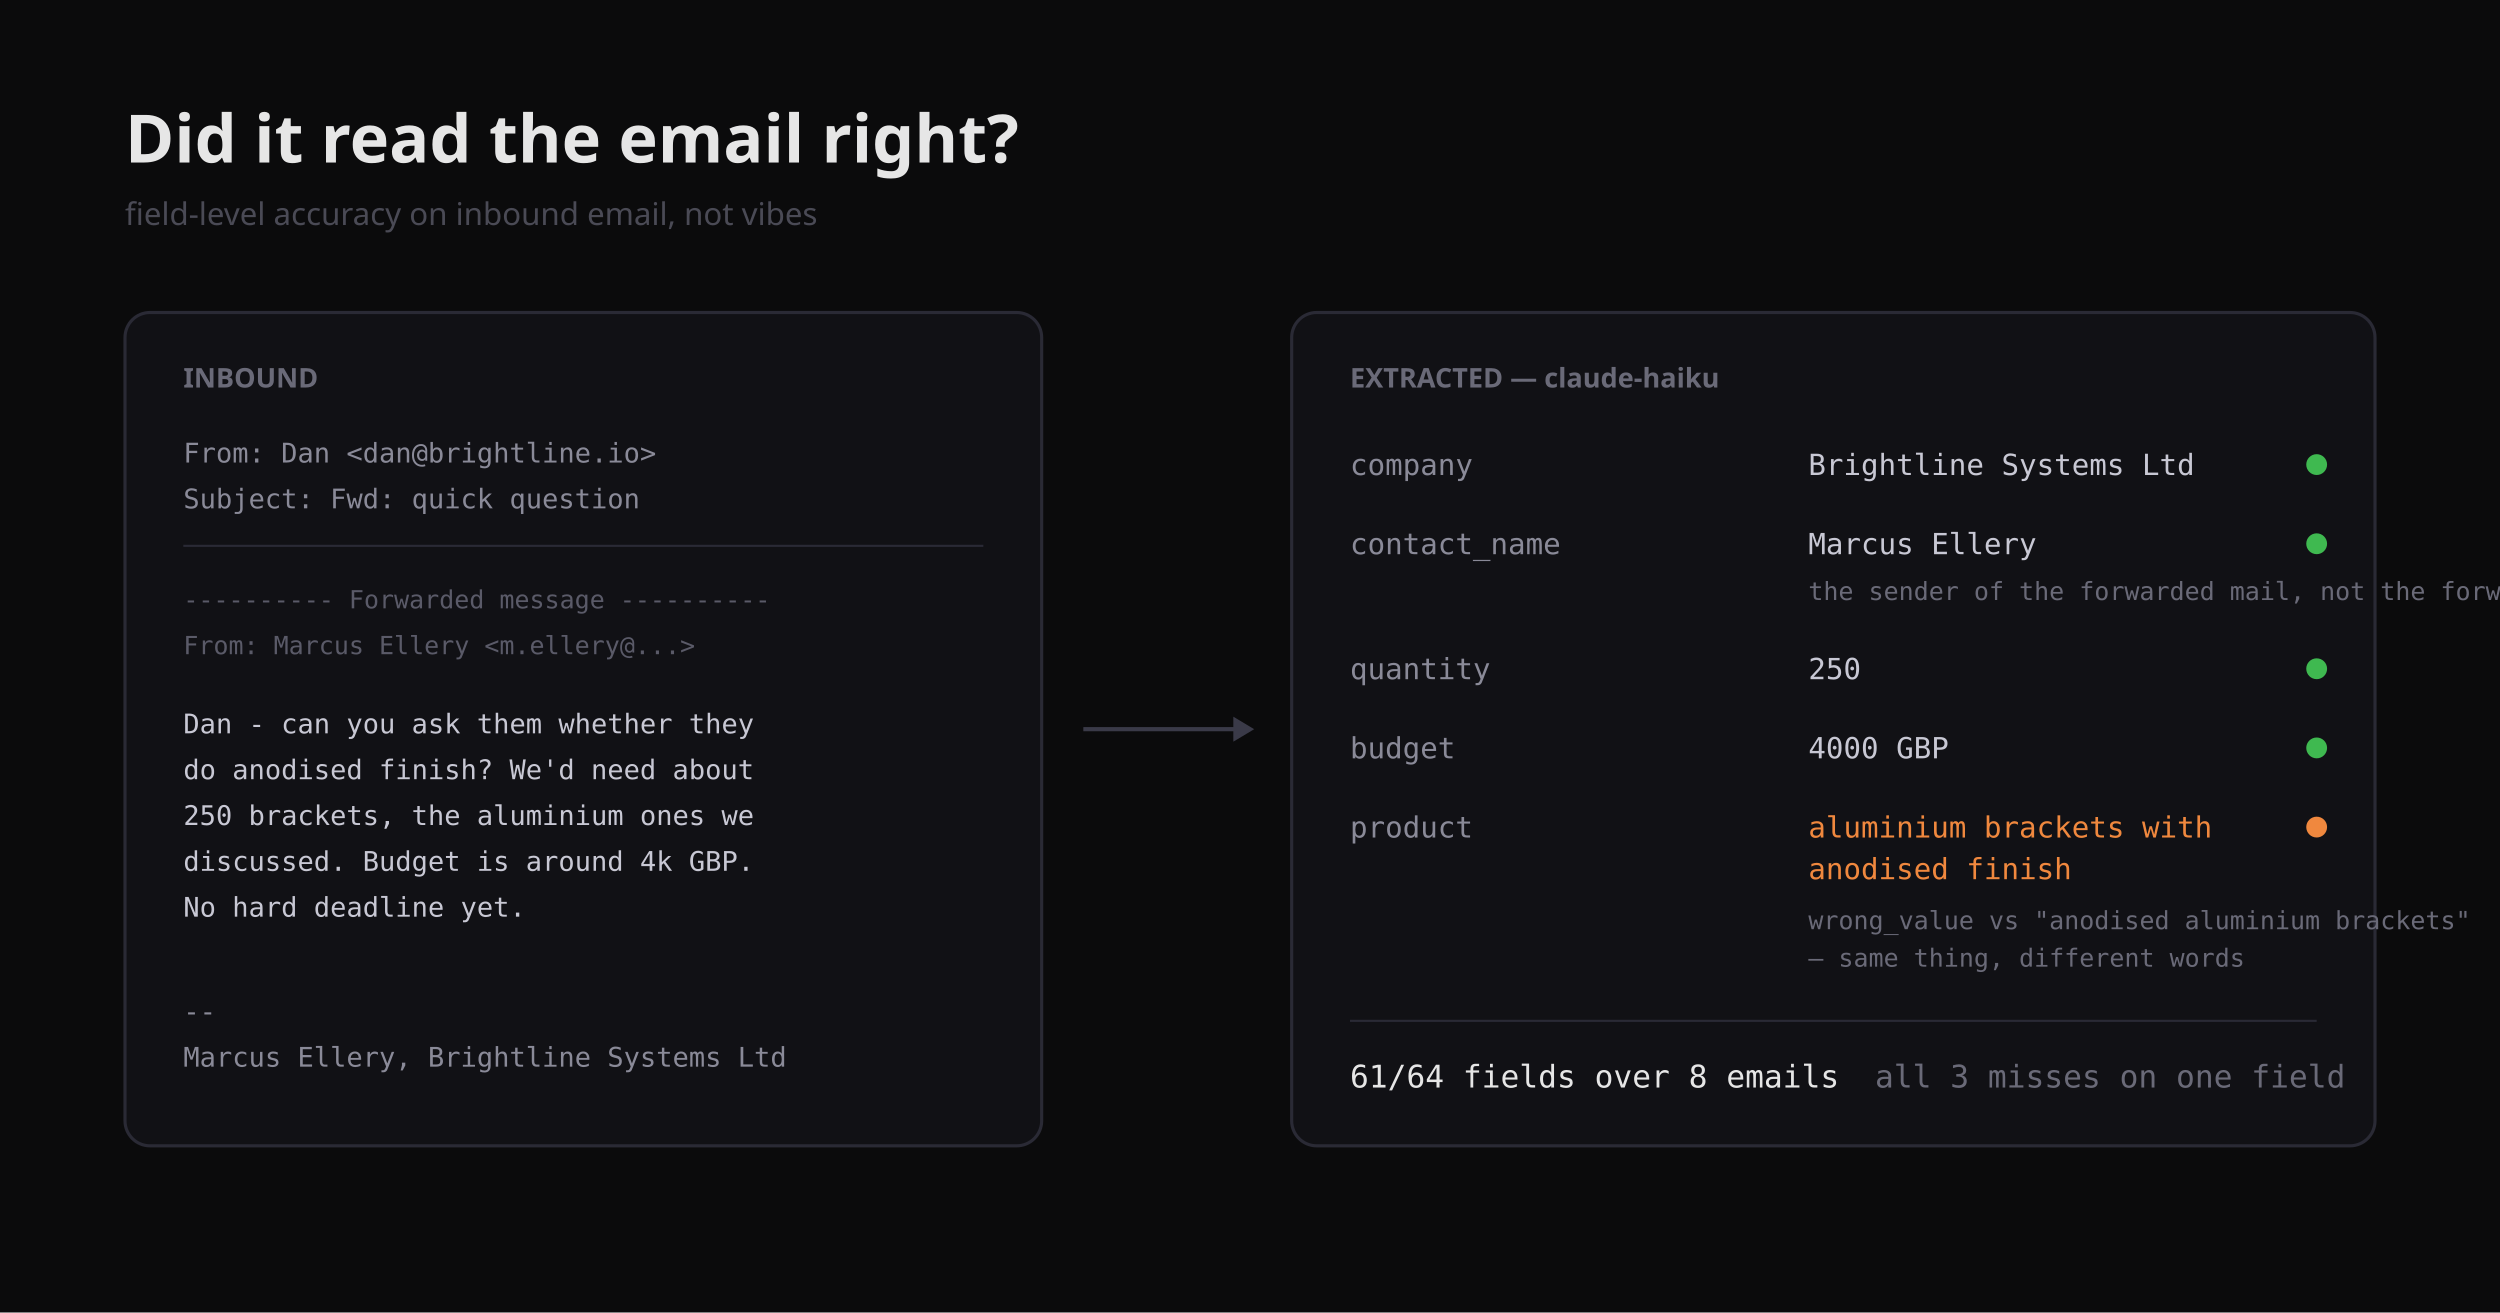
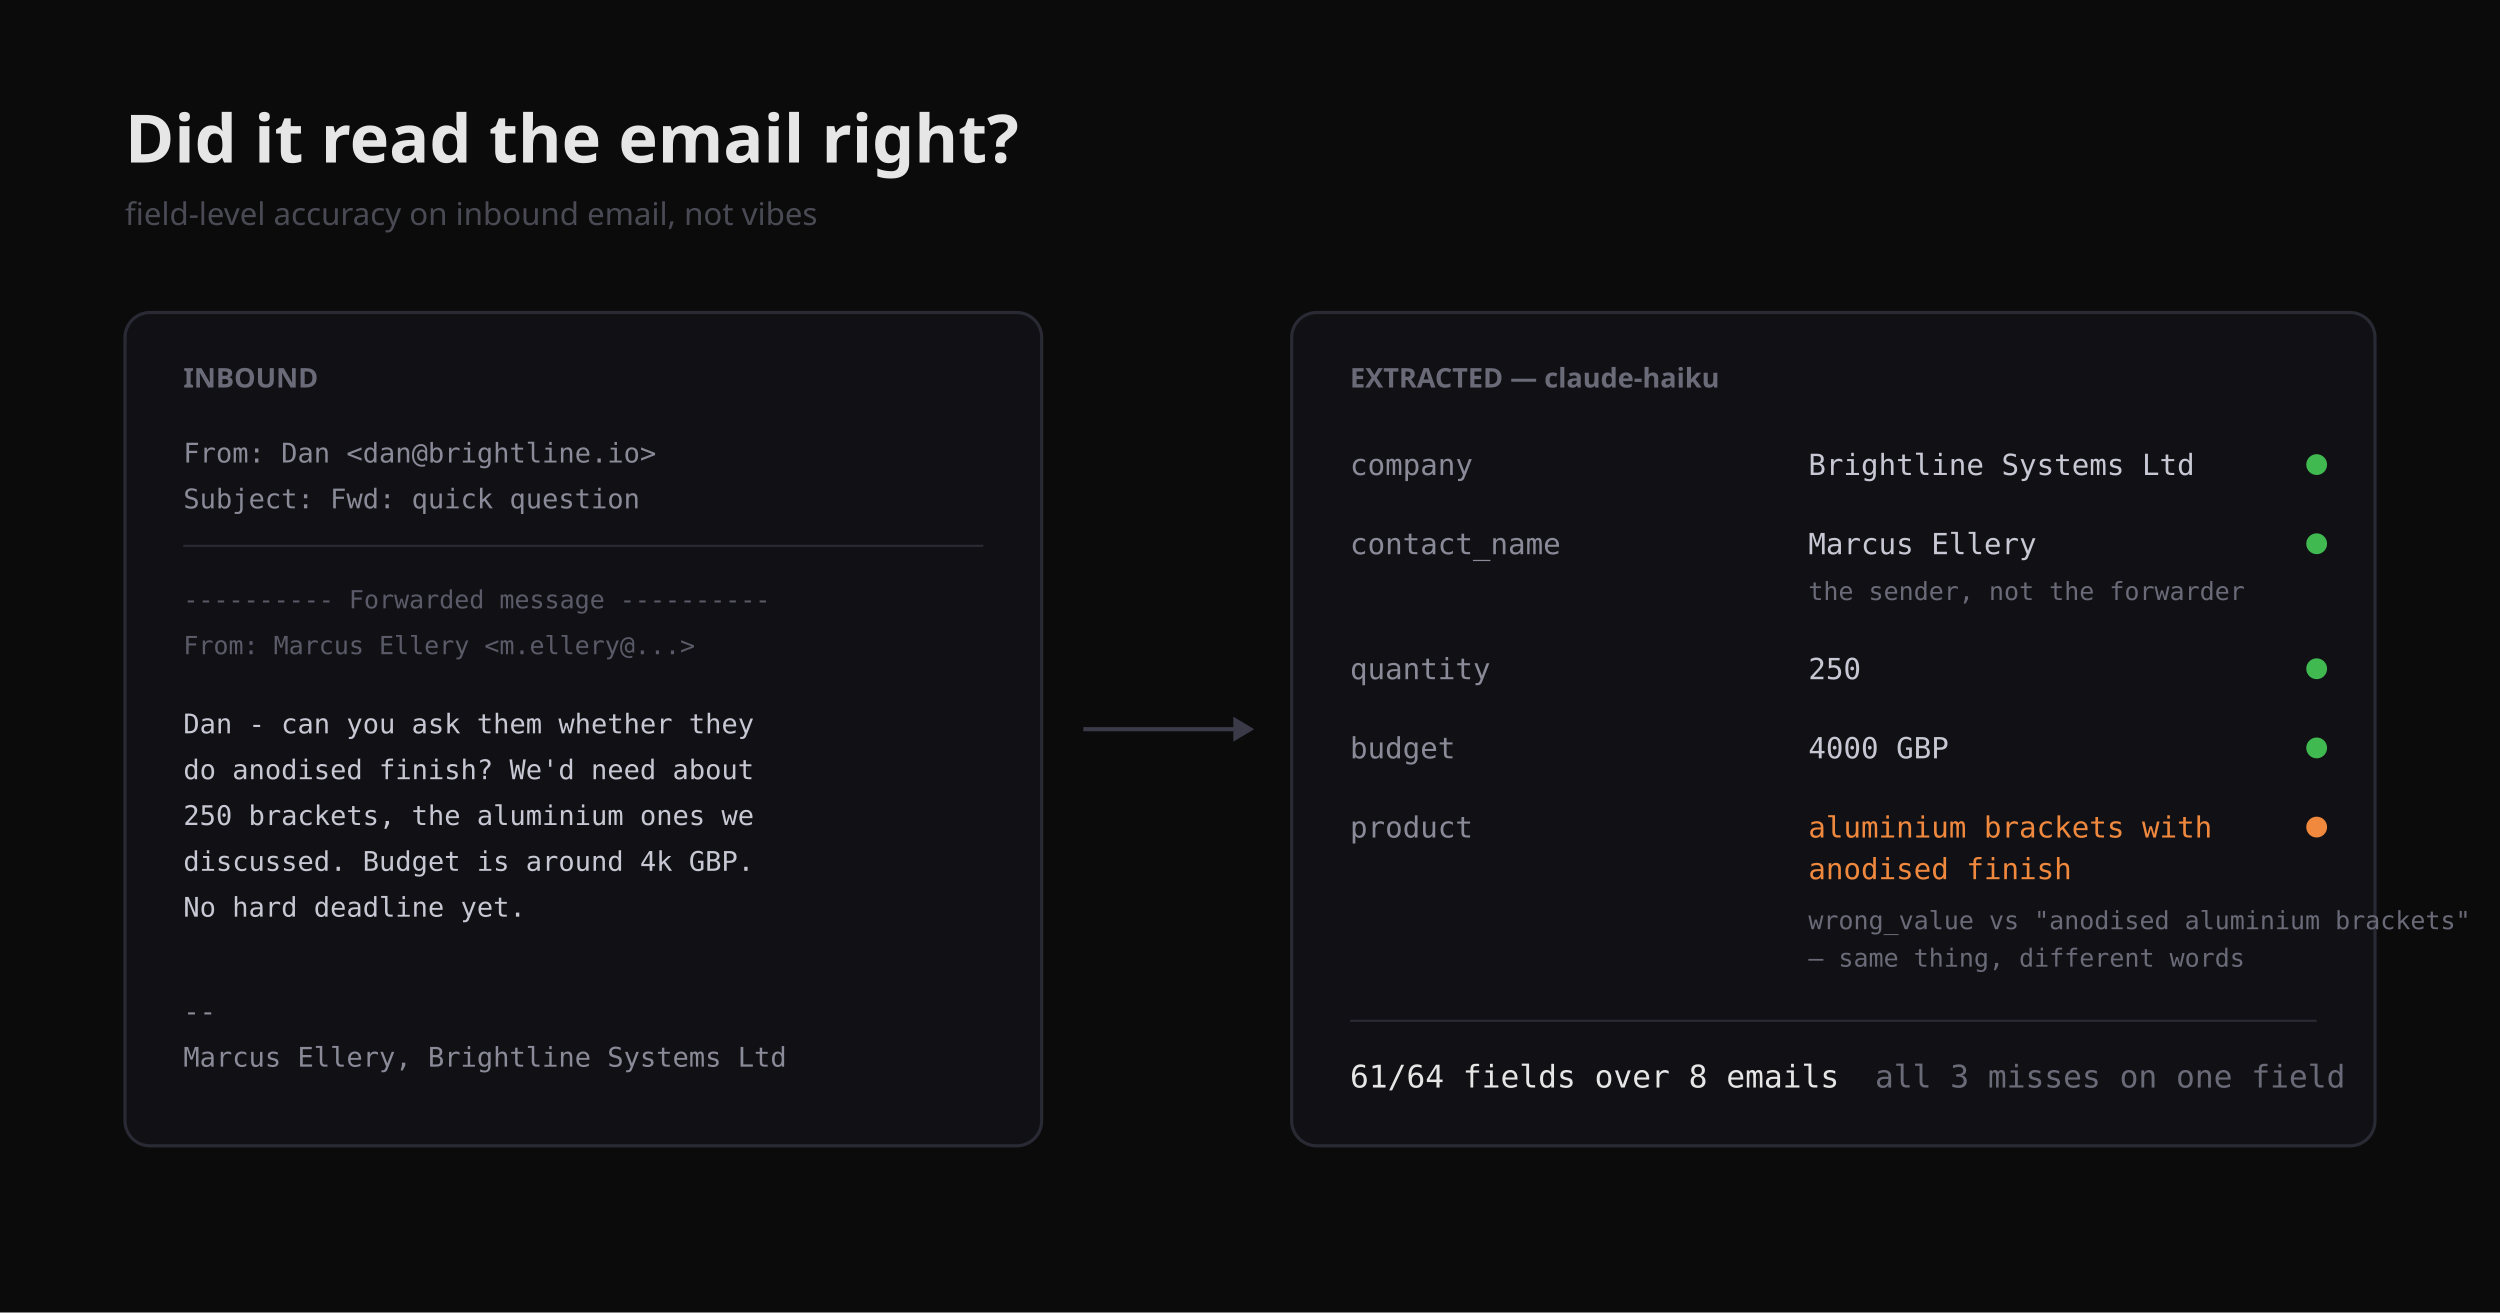
<svg xmlns="http://www.w3.org/2000/svg" viewBox="0 0 1200 630" width="1200" height="630">
  <rect width="1200" height="630" fill="#0b0b0c" />
  <text x="60" y="78" font-family="system-ui,sans-serif" font-size="32" font-weight="700" fill="#e6e6e6">Did it read the email right?</text>
  <text x="60" y="108" font-family="system-ui,sans-serif" font-size="15" fill="#4a4a55">field-level accuracy on inbound email, not vibes</text>
  <rect x="60" y="150" width="440" height="400" rx="12" fill="#111115" stroke="#2a2a35" stroke-width="1.5" />
  <text x="88" y="186" font-family="system-ui,sans-serif" font-size="13" font-weight="600" fill="#6a6a78">INBOUND</text>
  <text x="88" y="222" font-family="ui-monospace,monospace" font-size="13" fill="#8a8a98">From: Dan &lt;dan@brightline.io&gt;</text>
  <text x="88" y="244" font-family="ui-monospace,monospace" font-size="13" fill="#8a8a98">Subject: Fwd: quick question</text>
  <line x1="88" y1="262" x2="472" y2="262" stroke="#2a2a35" stroke-width="1" />
  <text x="88" y="292" font-family="ui-monospace,monospace" font-size="12" fill="#5a5a68">---------- Forwarded message ----------</text>
  <text x="88" y="314" font-family="ui-monospace,monospace" font-size="12" fill="#5a5a68">From: Marcus Ellery &lt;m.ellery@...&gt;</text>
  <text x="88" y="352" font-family="ui-monospace,monospace" font-size="13" fill="#c8c8d4">Dan - can you ask them whether they</text>
  <text x="88" y="374" font-family="ui-monospace,monospace" font-size="13" fill="#c8c8d4">do anodised finish? We'd need about</text>
  <text x="88" y="396" font-family="ui-monospace,monospace" font-size="13" fill="#c8c8d4">250 brackets, the aluminium ones we</text>
  <text x="88" y="418" font-family="ui-monospace,monospace" font-size="13" fill="#c8c8d4">discussed. Budget is around 4k GBP.</text>
  <text x="88" y="440" font-family="ui-monospace,monospace" font-size="13" fill="#c8c8d4">No hard deadline yet.</text>
  <text x="88" y="490" font-family="ui-monospace,monospace" font-size="13" fill="#8a8a98">--</text>
  <text x="88" y="512" font-family="ui-monospace,monospace" font-size="13" fill="#8a8a98">Marcus Ellery, Brightline Systems Ltd</text>
  <path d="M 520 350 L 600 350" stroke="#3a3a48" stroke-width="2" fill="none" />
  <path d="M 592 344 L 602 350 L 592 356 Z" fill="#3a3a48" />
  <rect x="620" y="150" width="520" height="400" rx="12" fill="#111115" stroke="#2a2a35" stroke-width="1.5" />
  <text x="648" y="186" font-family="system-ui,sans-serif" font-size="13" font-weight="600" fill="#6a6a78">EXTRACTED — claude-haiku</text>
  <text x="648" y="228" font-family="ui-monospace,monospace" font-size="14" fill="#8a8a98">company</text>
  <text x="868" y="228" font-family="ui-monospace,monospace" font-size="14" fill="#c8c8d4">Brightline Systems Ltd</text>
  <circle cx="1112" cy="223" r="5" fill="#3fb950" />
  <text x="648" y="266" font-family="ui-monospace,monospace" font-size="14" fill="#8a8a98">contact_name</text>
  <text x="868" y="266" font-family="ui-monospace,monospace" font-size="14" fill="#c8c8d4">Marcus Ellery</text>
  <circle cx="1112" cy="261" r="5" fill="#3fb950" />
-   <text x="868" y="288" font-family="ui-monospace,monospace" font-size="12" fill="#6a6a78">the sender of the forwarded mail, not the forwarder</text>
+   <text x="868" y="288" font-family="ui-monospace,monospace" font-size="12" fill="#6a6a78">the sender, not the forwarder</text>
  <text x="648" y="326" font-family="ui-monospace,monospace" font-size="14" fill="#8a8a98">quantity</text>
  <text x="868" y="326" font-family="ui-monospace,monospace" font-size="14" fill="#c8c8d4">250</text>
  <circle cx="1112" cy="321" r="5" fill="#3fb950" />
  <text x="648" y="364" font-family="ui-monospace,monospace" font-size="14" fill="#8a8a98">budget</text>
  <text x="868" y="364" font-family="ui-monospace,monospace" font-size="14" fill="#c8c8d4">4000 GBP</text>
  <circle cx="1112" cy="359" r="5" fill="#3fb950" />
  <text x="648" y="402" font-family="ui-monospace,monospace" font-size="14" fill="#8a8a98">product</text>
  <text x="868" y="402" font-family="ui-monospace,monospace" font-size="14" fill="#f0883e">aluminium brackets with</text>
  <text x="868" y="422" font-family="ui-monospace,monospace" font-size="14" fill="#f0883e">anodised finish</text>
  <circle cx="1112" cy="397" r="5" fill="#f0883e" />
  <text x="868" y="446" font-family="ui-monospace,monospace" font-size="12" fill="#6a6a78">wrong_value vs "anodised aluminium brackets"</text>
  <text x="868" y="464" font-family="ui-monospace,monospace" font-size="12" fill="#6a6a78">— same thing, different words</text>
  <line x1="648" y1="490" x2="1112" y2="490" stroke="#2a2a35" stroke-width="1" />
  <text x="648" y="522" font-family="ui-monospace,monospace" font-size="15" fill="#e6e6e6">61/64 fields over 8 emails</text>
  <text x="900" y="522" font-family="ui-monospace,monospace" font-size="15" fill="#6a6a78">all 3 misses on one field</text>
</svg>
